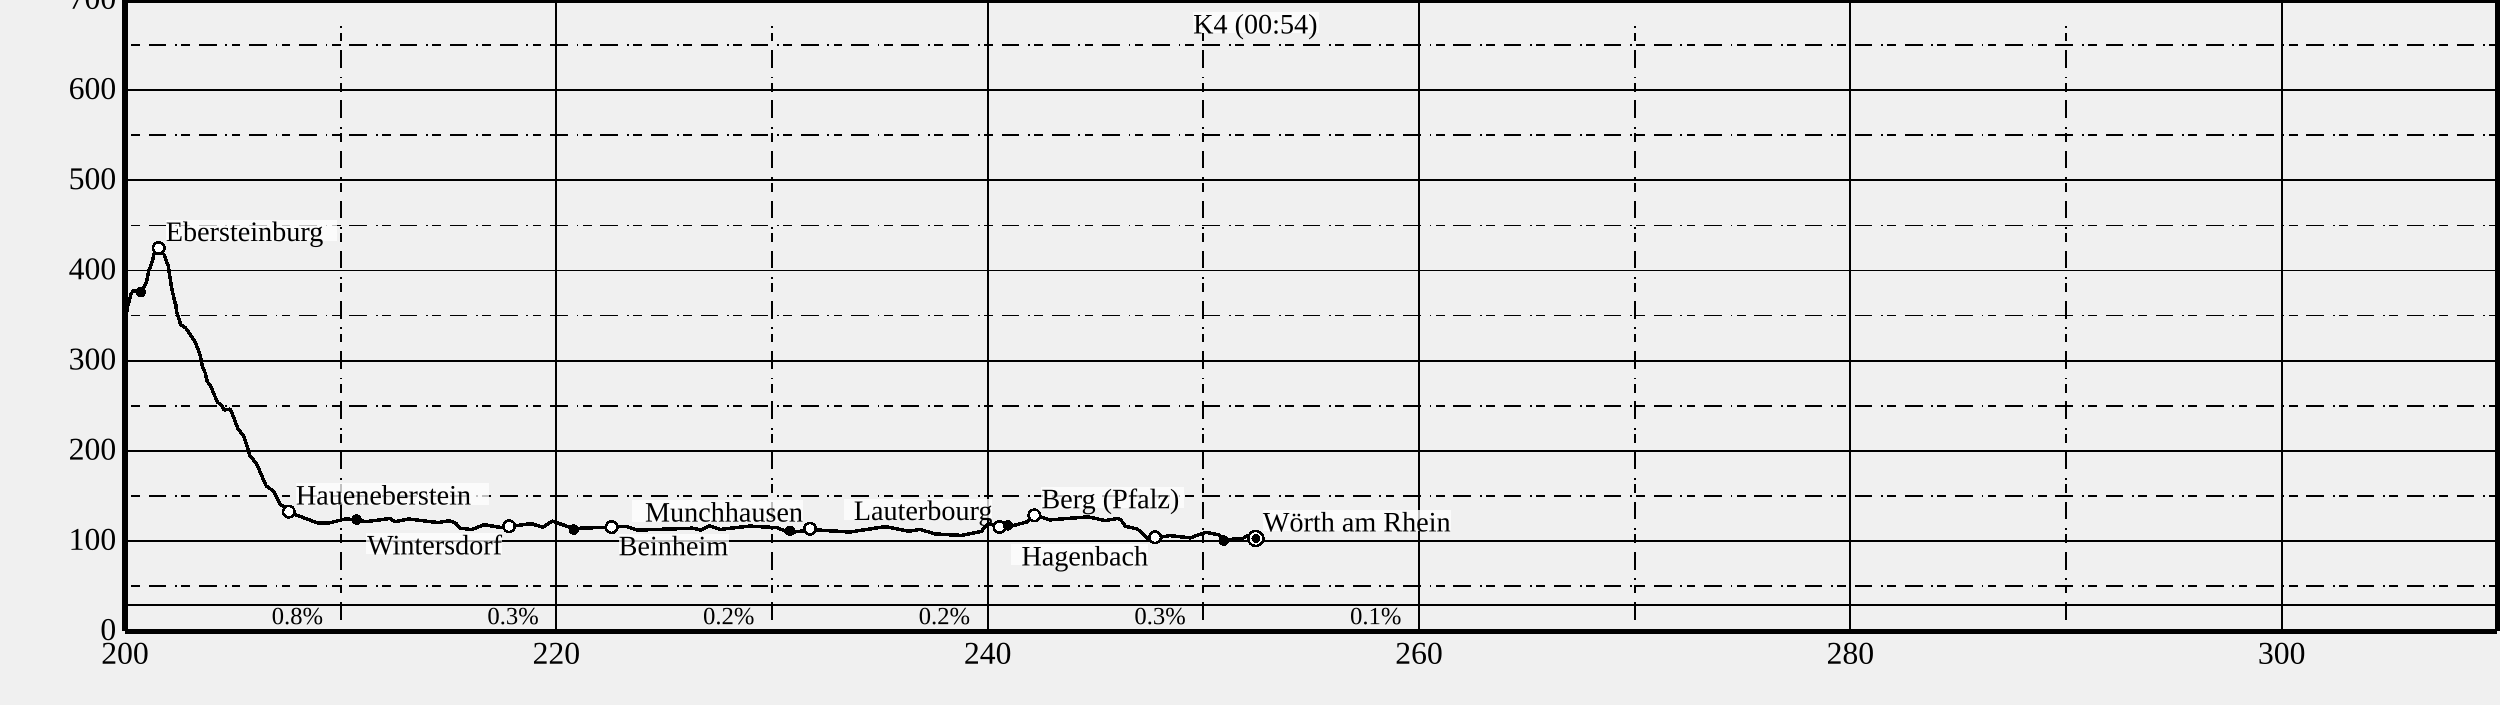
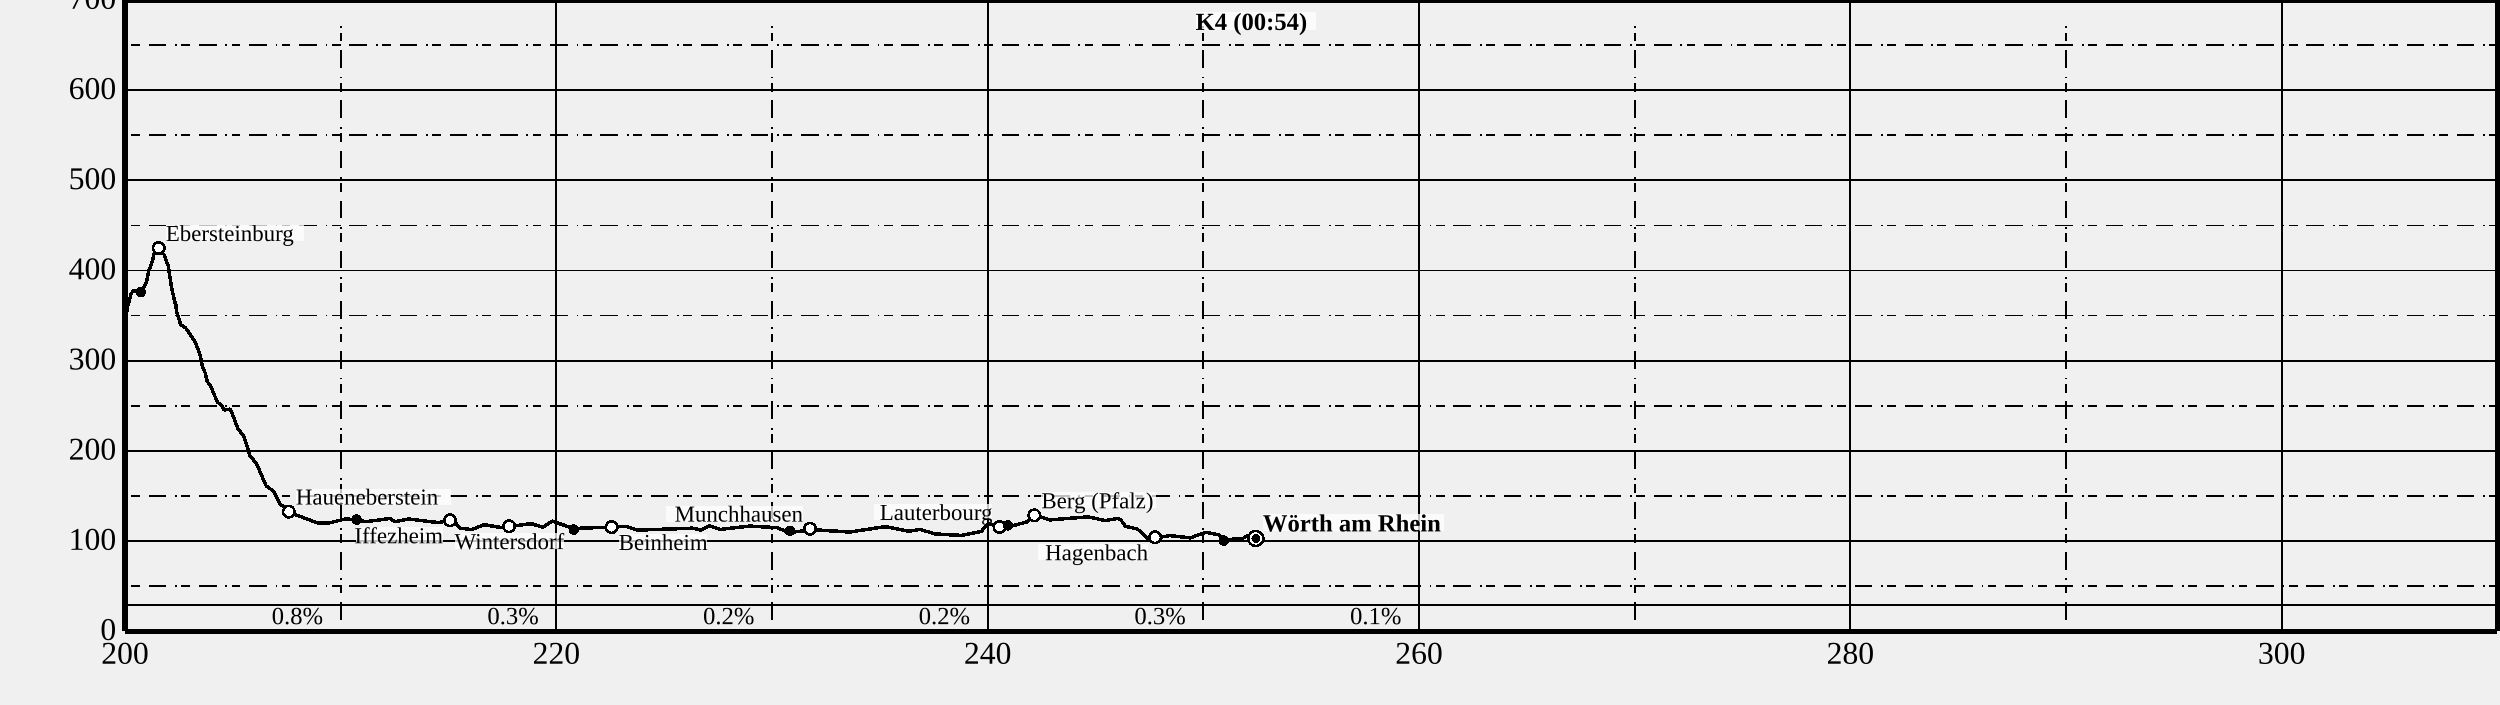
<svg xmlns="http://www.w3.org/2000/svg" height="400" width="1420">
  <g font-size="18" id="world" shape-rendering="crispEdges">
    <g id="BG" />
    <g id="SB" transform="translate(71 360)">
      <text text-anchor="middle" x="0" y="17">
200
</text>
      <text text-anchor="middle" x="245" y="17">
220
</text>
      <text text-anchor="middle" x="490" y="17">
240
</text>
      <text text-anchor="middle" x="735" y="17">
260
</text>
      <text text-anchor="middle" x="980" y="17">
280
</text>
      <text text-anchor="middle" x="1225" y="17">
300
</text>
    </g>
    <g id="SD" transform="translate(71 0)">
      <path d="M0,0 L1347.5,0" stroke="black" stroke-width="3" />
      <path d="M0,0 L0,358.5" stroke="black" stroke-width="3" />
      <path d="M0,358.5 L1347.5,358.5" stroke="black" stroke-width="3" />
      <path d="M1347.5,0 L1347.5,358.5" stroke="black" stroke-width="3" />
      <path d="M0,343.5 L1347.5,343.5" stroke="black" stroke-width="1" />
      <path d="M0,0 L0,358.5" stroke="black" stroke-width="1" />
      <path d="M245,0 L245,358.5" stroke="black" stroke-width="1" />
      <path d="M490,0 L490,358.5" stroke="black" stroke-width="1" />
      <path d="M735,0 L735,358.5" stroke="black" stroke-width="1" />
      <path d="M980,0 L980,358.5" stroke="black" stroke-width="1" />
      <path d="M1225,0 L1225,358.5" stroke="black" stroke-width="1" />
      <path d="M122.5,15 L122.5,358.5" stroke="black" stroke-dasharray="1.0,2.5,5.0,5.0,10.0,5.0" />
      <path d="M367.5,15 L367.5,358.5" stroke="black" stroke-dasharray="1.0,2.5,5.0,5.0,10.0,5.0" />
      <path d="M612.5,15 L612.5,358.5" stroke="black" stroke-dasharray="1.0,2.5,5.0,5.0,10.0,5.0" />
      <path d="M857.5,15 L857.5,358.5" stroke="black" stroke-dasharray="1.0,2.5,5.0,5.0,10.0,5.0" />
      <path d="M1102.5,15 L1102.5,358.5" stroke="black" stroke-dasharray="1.0,2.5,5.0,5.0,10.0,5.0" />
      <path d="M1347.5,15 L1347.5,358.5" stroke="black" stroke-dasharray="1.0,2.5,5.0,5.0,10.0,5.0" />
      <path d="M0,358.5 L1347.5,358.5" stroke="black" stroke-width="1" />
      <path d="M0,307.286 L1347.5,307.286" stroke="black" stroke-width="1" />
      <path d="M0,256.071 L1347.5,256.071" stroke="black" stroke-width="1" />
      <path d="M0,204.857 L1347.5,204.857" stroke="black" stroke-width="1" />
      <path d="M0,153.643 L1347.5,153.643" stroke="black" stroke-width="1" />
      <path d="M0,102.429 L1347.5,102.429" stroke="black" stroke-width="1" />
      <path d="M0,51.214 L1347.5,51.214" stroke="black" stroke-width="1" />
      <path d="M0,0 L1347.5,0" stroke="black" stroke-width="1" />
      <path d="M0,332.893 L1347.5,332.893" stroke="black" stroke-dasharray="1.0,2.5,5.0,5.0,10.0,5.0" />
      <path d="M0,281.679 L1347.5,281.679" stroke="black" stroke-dasharray="1.0,2.5,5.0,5.0,10.0,5.0" />
      <path d="M0,230.464 L1347.5,230.464" stroke="black" stroke-dasharray="1.0,2.5,5.0,5.0,10.0,5.0" />
      <path d="M0,179.25 L1347.5,179.25" stroke="black" stroke-dasharray="1.0,2.5,5.0,5.0,10.0,5.0" />
      <path d="M0,128.036 L1347.5,128.036" stroke="black" stroke-dasharray="1.0,2.5,5.0,5.0,10.0,5.0" />
      <path d="M0,76.821 L1347.5,76.821" stroke="black" stroke-dasharray="1.0,2.5,5.0,5.0,10.0,5.0" />
      <path d="M0,25.607 L1347.5,25.607" stroke="black" stroke-dasharray="1.0,2.5,5.0,5.0,10.0,5.0" />
      <path d="M0,-25.607 L1347.5,-25.607" stroke="black" stroke-dasharray="1.0,2.5,5.0,5.0,10.0,5.0" />
      <text font-size="14" text-anchor="end" x="112.5" y="354.5">
0.8%
</text>
      <text font-size="14" text-anchor="end" x="235" y="354.5">
0.3%
</text>
      <text font-size="14" text-anchor="end" x="357.5" y="354.5">
0.2%
</text>
      <text font-size="14" text-anchor="end" x="480" y="354.5">
0.2%
</text>
      <text font-size="14" text-anchor="end" x="602.5" y="354.5">
0.3%
</text>
      <text font-size="14" text-anchor="end" x="725" y="354.5">
0.1%
</text>
      <path d="M0.4,177.1 L1.0,177.1 L1.3,174.7 L3.5,166.8 L4.8,164.9 L9.0,166.6 L10.2,164.6 L12.3,159.9 L13.5,153.9 L15.9,147.3 L16.2,144.6 L19.2,141.6 L22.2,144.6 L24.6,151.2 L26.4,163.2 L28.6,172.7 L28.8,172.7 L29.3,176.8 L31.6,184.3 L34.4,186.2 L39.8,194.1 L42.5,201.2 L44.1,208.6 L45.6,211.9 L46.7,216.7 L48.6,219.2 L52.5,228.5 L54.8,230.1 L56.3,232.9 L59.8,232.3 L64.2,243.5 L67.5,247.9 L71.0,258.8 L74.7,263.4 L80.2,276.0 L84.4,279.0 L87.9,286.1 L94.8,291.6 L109.3,297.0 L115.4,297.2 L125.7,294.6 L137.2,296.3 L150.4,294.5 L153.3,296.3 L161.1,294.8 L177.7,296.8 L184.2,295.8 L187.9,297.2 L190.4,300.0 L196.9,300.8 L203.9,298.0 L214.1,299.7 L230.7,297.4 L237.3,299.5 L242.6,296.0 L254.9,300.2 L284.6,299.0 L291.0,301.1 L322.5,300.0 L327.1,301.1 L332.0,298.7 L338.3,300.7 L354.7,298.8 L370.3,299.7 L377.2,302.6 L390.1,300.8 L411.6,302.2 L432.0,299.1 L445.2,301.8 L451.5,300.7 L460.4,303.3 L475.1,304.1 L486.4,301.8 L490.2,297.5 L499.7,299.9 L512.4,296.4 L516.5,292.4 L525.1,295.3 L546.9,293.6 L557.1,295.7 L563.8,294.4 L565.7,295.3 L568.2,299.0 L575.0,300.4 L581.4,306.4 L593.4,304.2 L605.0,305.5 L614.1,302.3 L620.9,303.7 L625.4,306.5 L634.5,306.0 L638.1,304.1" fill="transparent" id="track" stroke="black" stroke-linejoin="miter" stroke-miterlimit="1" stroke-width="2" />
      <g>
        <g>
          <circle cx="642.301" cy="305.852" fill="Blue" id="6/wp" r="5" />
        </g>
        <g transform="translate(642.301 305.8517)">
-           <rect fill="white" fill-opacity="0.75" height="12" id="label-bg" width="71.221" x="-35.611" y="-298.852" />
-           <text font-size="16.0" id="6/wp/text" text-anchor="start" x="-35.611" y="-286.852">
+           <rect fill="white" fill-opacity="0.75" height="10" id="label-bg" width="68.4" x="-34.2" y="-298.852" />
+           <text font-size="14.0" font-style="normal" font-weight="bold" id="6/wp/text" text-anchor="start" x="-34.200" y="-288.852">
K4 (00:54)
</text>
        </g>
        <g>
          <circle cx="642.301" cy="305.852" fill="Black" id="7/wp" r="5" />
          <circle cx="642.301" cy="305.852" fill="white" id="7/wp-little-white" r="3.5" />
          <circle cx="642.301" cy="305.852" fill="black" id="7/wp-little-white" r="2.5" />
        </g>
        <g transform="translate(642.301 305.8517)">
-           <rect fill="white" fill-opacity="0.75" height="12" id="label-bg" width="107.126" x="4" y="-16" />
-           <text font-size="16.0" id="7/wp/text" text-anchor="start" x="4.000" y="-4.000">
+           <rect fill="white" fill-opacity="0.75" height="10" id="label-bg" width="102.959" x="4" y="-14" />
+           <text font-size="14.0" font-style="normal" font-weight="bold" id="7/wp/text" text-anchor="start" x="4.000" y="-4.000">
Wörth am Rhein
</text>
        </g>
        <g>
          <circle cx="585.114" cy="305.186" fill="Black" id="8/wp" r="4" />
          <circle cx="585.114" cy="305.186" fill="white" id="8/wp-little-white" r="2.5" />
        </g>
        <g transform="translate(585.1145 305.1859)">
-           <rect fill="white" fill-opacity="0.75" height="12" id="label-bg" width="77.663" x="-81.663" y="4" />
-           <text font-size="16.0" id="8/wp/text" text-anchor="end" x="-4.000" y="16.000">
+           <rect fill="white" fill-opacity="0.75" height="9" id="label-bg" width="62.351" x="-66.351" y="4" />
+           <text font-size="13.0" font-style="normal" font-weight="normal" id="8/wp/text" text-anchor="end" x="-4.000" y="13.000">
Hagenbach
</text>
        </g>
        <g>
-           <circle cx="496.739" cy="299.348" fill="Black" id="9/wp" r="4" />
-           <circle cx="496.739" cy="299.348" fill="white" id="9/wp-little-white" r="2.5" />
+           <circle cx="184.616" cy="295.558" fill="Black" id="9/wp" r="4" />
+           <circle cx="184.616" cy="295.558" fill="white" id="9/wp-little-white" r="2.5" />
+         </g>
+         <g transform="translate(184.6157 295.5576)">
+           <rect fill="white" fill-opacity="0.75" height="9" id="label-bg" width="49.266" x="-53.266" y="4" />
+           <text font-size="13.0" font-style="normal" font-weight="normal" id="9/wp/text" text-anchor="end" x="-4.000" y="13.000">
+ Iffezheim
+ </text>
+         </g>
+         <g>
+           <circle cx="496.739" cy="299.348" fill="Black" id="10/wp" r="4" />
+           <circle cx="496.739" cy="299.348" fill="white" id="10/wp-little-white" r="2.5" />
        </g>
        <g transform="translate(496.7392 299.3475)">
-           <rect fill="white" fill-opacity="0.75" height="12" id="label-bg" width="84.105" x="-88.105" y="-16" />
-           <text font-size="16.0" id="9/wp/text" text-anchor="end" x="-4.000" y="-4.000">
+           <rect fill="white" fill-opacity="0.75" height="9" id="label-bg" width="67.586" x="-71.586" y="-13" />
+           <text font-size="13.0" font-style="normal" font-weight="normal" id="10/wp/text" text-anchor="end" x="-4.000" y="-4.000">
Lauterbourg
</text>
        </g>
        <g>
-           <circle cx="516.512" cy="292.69" fill="Black" id="10/wp" r="4" />
-           <circle cx="516.512" cy="292.69" fill="white" id="10/wp-little-white" r="2.5" />
+           <circle cx="516.512" cy="292.69" fill="Black" id="11/wp" r="4" />
+           <circle cx="516.512" cy="292.69" fill="white" id="11/wp-little-white" r="2.5" />
        </g>
        <g transform="translate(516.5121 292.6896)">
-           <rect fill="white" fill-opacity="0.75" height="12" id="label-bg" width="81.074" x="4" y="-16" />
-           <text font-size="16.0" id="10/wp/text" text-anchor="start" x="4.000" y="-4.000">
+           <rect fill="white" fill-opacity="0.75" height="9" id="label-bg" width="65.122" x="4" y="-13" />
+           <text font-size="13.0" font-style="normal" font-weight="normal" id="11/wp/text" text-anchor="start" x="4.000" y="-4.000">
Berg (Pfalz)
</text>
        </g>
        <g>
-           <circle cx="276.397" cy="299.399" fill="Black" id="11/wp" r="4" />
-           <circle cx="276.397" cy="299.399" fill="white" id="11/wp-little-white" r="2.5" />
+           <circle cx="276.397" cy="299.399" fill="Black" id="12/wp" r="4" />
+           <circle cx="276.397" cy="299.399" fill="white" id="12/wp-little-white" r="2.5" />
        </g>
        <g transform="translate(276.3968 299.3987)">
-           <rect fill="white" fill-opacity="0.75" height="12" id="label-bg" width="62.411" x="4" y="4" />
-           <text font-size="16.0" id="11/wp/text" text-anchor="start" x="4.000" y="16.000">
+           <rect fill="white" fill-opacity="0.75" height="9" id="label-bg" width="49.959" x="4" y="4" />
+           <text font-size="13.0" font-style="normal" font-weight="normal" id="12/wp/text" text-anchor="start" x="4.000" y="13.000">
Beinheim
</text>
        </g>
        <g>
-           <circle cx="389.103" cy="300.269" fill="Black" id="12/wp" r="4" />
-           <circle cx="389.103" cy="300.269" fill="white" id="12/wp-little-white" r="2.5" />
+           <circle cx="389.103" cy="300.269" fill="Black" id="13/wp" r="4" />
+           <circle cx="389.103" cy="300.269" fill="white" id="13/wp-little-white" r="2.5" />
        </g>
        <g transform="translate(389.1032 300.2694)">
-           <rect fill="white" fill-opacity="0.75" height="12" id="label-bg" width="96.895" x="-100.895" y="-16" />
-           <text font-size="16.0" id="12/wp/text" text-anchor="end" x="-4.000" y="-4.000">
+           <rect fill="white" fill-opacity="0.75" height="9" id="label-bg" width="77.977" x="-81.977" y="-13" />
+           <text font-size="13.0" font-style="normal" font-weight="normal" id="13/wp/text" text-anchor="end" x="-4.000" y="-4.000">
Munchhausen
</text>
        </g>
        <g>
-           <circle cx="218.163" cy="298.887" fill="Black" id="13/wp" r="4" />
-           <circle cx="218.163" cy="298.887" fill="white" id="13/wp-little-white" r="2.5" />
+           <circle cx="218.163" cy="298.887" fill="Black" id="14/wp" r="4" />
+           <circle cx="218.163" cy="298.887" fill="white" id="14/wp-little-white" r="2.5" />
        </g>
        <g transform="translate(218.1634 298.8866)">
-           <rect fill="white" fill-opacity="0.75" height="12" id="label-bg" width="77.189" x="-81.189" y="4" />
-           <text font-size="16.0" id="13/wp/text" text-anchor="end" x="-4.000" y="16.000">
+           <rect fill="white" fill-opacity="0.75" height="9" id="label-bg" width="61.966" x="-30.983" y="4" />
+           <text font-size="13.0" font-style="normal" font-weight="normal" id="14/wp/text" text-anchor="start" x="-30.983" y="13.000">
Wintersdorf
</text>
        </g>
        <g>
-           <circle cx="93.04" cy="290.59" fill="Black" id="14/wp" r="4" />
-           <circle cx="93.04" cy="290.59" fill="white" id="14/wp-little-white" r="2.5" />
+           <circle cx="93.04" cy="290.59" fill="Black" id="15/wp" r="4" />
+           <circle cx="93.04" cy="290.59" fill="white" id="15/wp-little-white" r="2.5" />
        </g>
        <g transform="translate(93.03956 290.5899)">
-           <rect fill="white" fill-opacity="0.75" height="12" id="label-bg" width="109.589" x="4" y="-16" />
-           <text font-size="16.0" id="14/wp/text" text-anchor="start" x="4.000" y="-4.000">
+           <rect fill="white" fill-opacity="0.75" height="9" id="label-bg" width="88.291" x="4" y="-13" />
+           <text font-size="13.0" font-style="normal" font-weight="normal" id="15/wp/text" text-anchor="start" x="4.000" y="-4.000">
Haueneberstein
</text>
        </g>
        <g>
-           <circle cx="19.166" cy="140.891" fill="Black" id="15/wp" r="4" />
-           <circle cx="19.166" cy="140.891" fill="white" id="15/wp-little-white" r="2.5" />
+           <circle cx="19.166" cy="140.891" fill="Black" id="16/wp" r="4" />
+           <circle cx="19.166" cy="140.891" fill="white" id="16/wp-little-white" r="2.5" />
        </g>
        <g transform="translate(19.16637 140.8905)">
-           <rect fill="white" fill-opacity="0.75" height="12" id="label-bg" width="97.274" x="4" y="-16" />
-           <text font-size="16.0" id="15/wp/text" text-anchor="start" x="4.000" y="-4.000">
+           <rect fill="white" fill-opacity="0.75" height="9" id="label-bg" width="78.285" x="4" y="-13" />
+           <text font-size="13.0" font-style="normal" font-weight="normal" id="16/wp/text" text-anchor="start" x="4.000" y="-4.000">
Ebersteinburg
</text>
        </g>
        <g>
          <circle cx="8.977" cy="165.934" fill="Black" id="0/wp" r="3" />
        </g>
        <g>
          <circle cx="131.558" cy="295.148" fill="Black" id="1/wp" r="3" />
        </g>
        <g>
          <circle cx="254.948" cy="300.781" fill="Black" id="2/wp" r="3" />
        </g>
        <g>
          <circle cx="377.668" cy="301.499" fill="Black" id="3/wp" r="3" />
        </g>
        <g>
          <circle cx="501.435" cy="298.374" fill="Black" id="4/wp" r="3" />
        </g>
        <g>
          <circle cx="624.073" cy="307.081" fill="Black" id="5/wp" r="3" />
        </g>
      </g>
    </g>
    <g id="SL" transform="translate(0 0)">
      <text text-anchor="end" x="66" y="363.5">
0
</text>
      <text text-anchor="end" x="66" y="312.286">
100
</text>
      <text text-anchor="end" x="66" y="261.071">
200
</text>
      <text text-anchor="end" x="66" y="209.857">
300
</text>
      <text text-anchor="end" x="66" y="158.643">
400
</text>
      <text text-anchor="end" x="66" y="107.429">
500
</text>
      <text text-anchor="end" x="66" y="56.214">
600
</text>
      <text text-anchor="end" x="66" y="5">
700
</text>
    </g>
  </g>
</svg>
